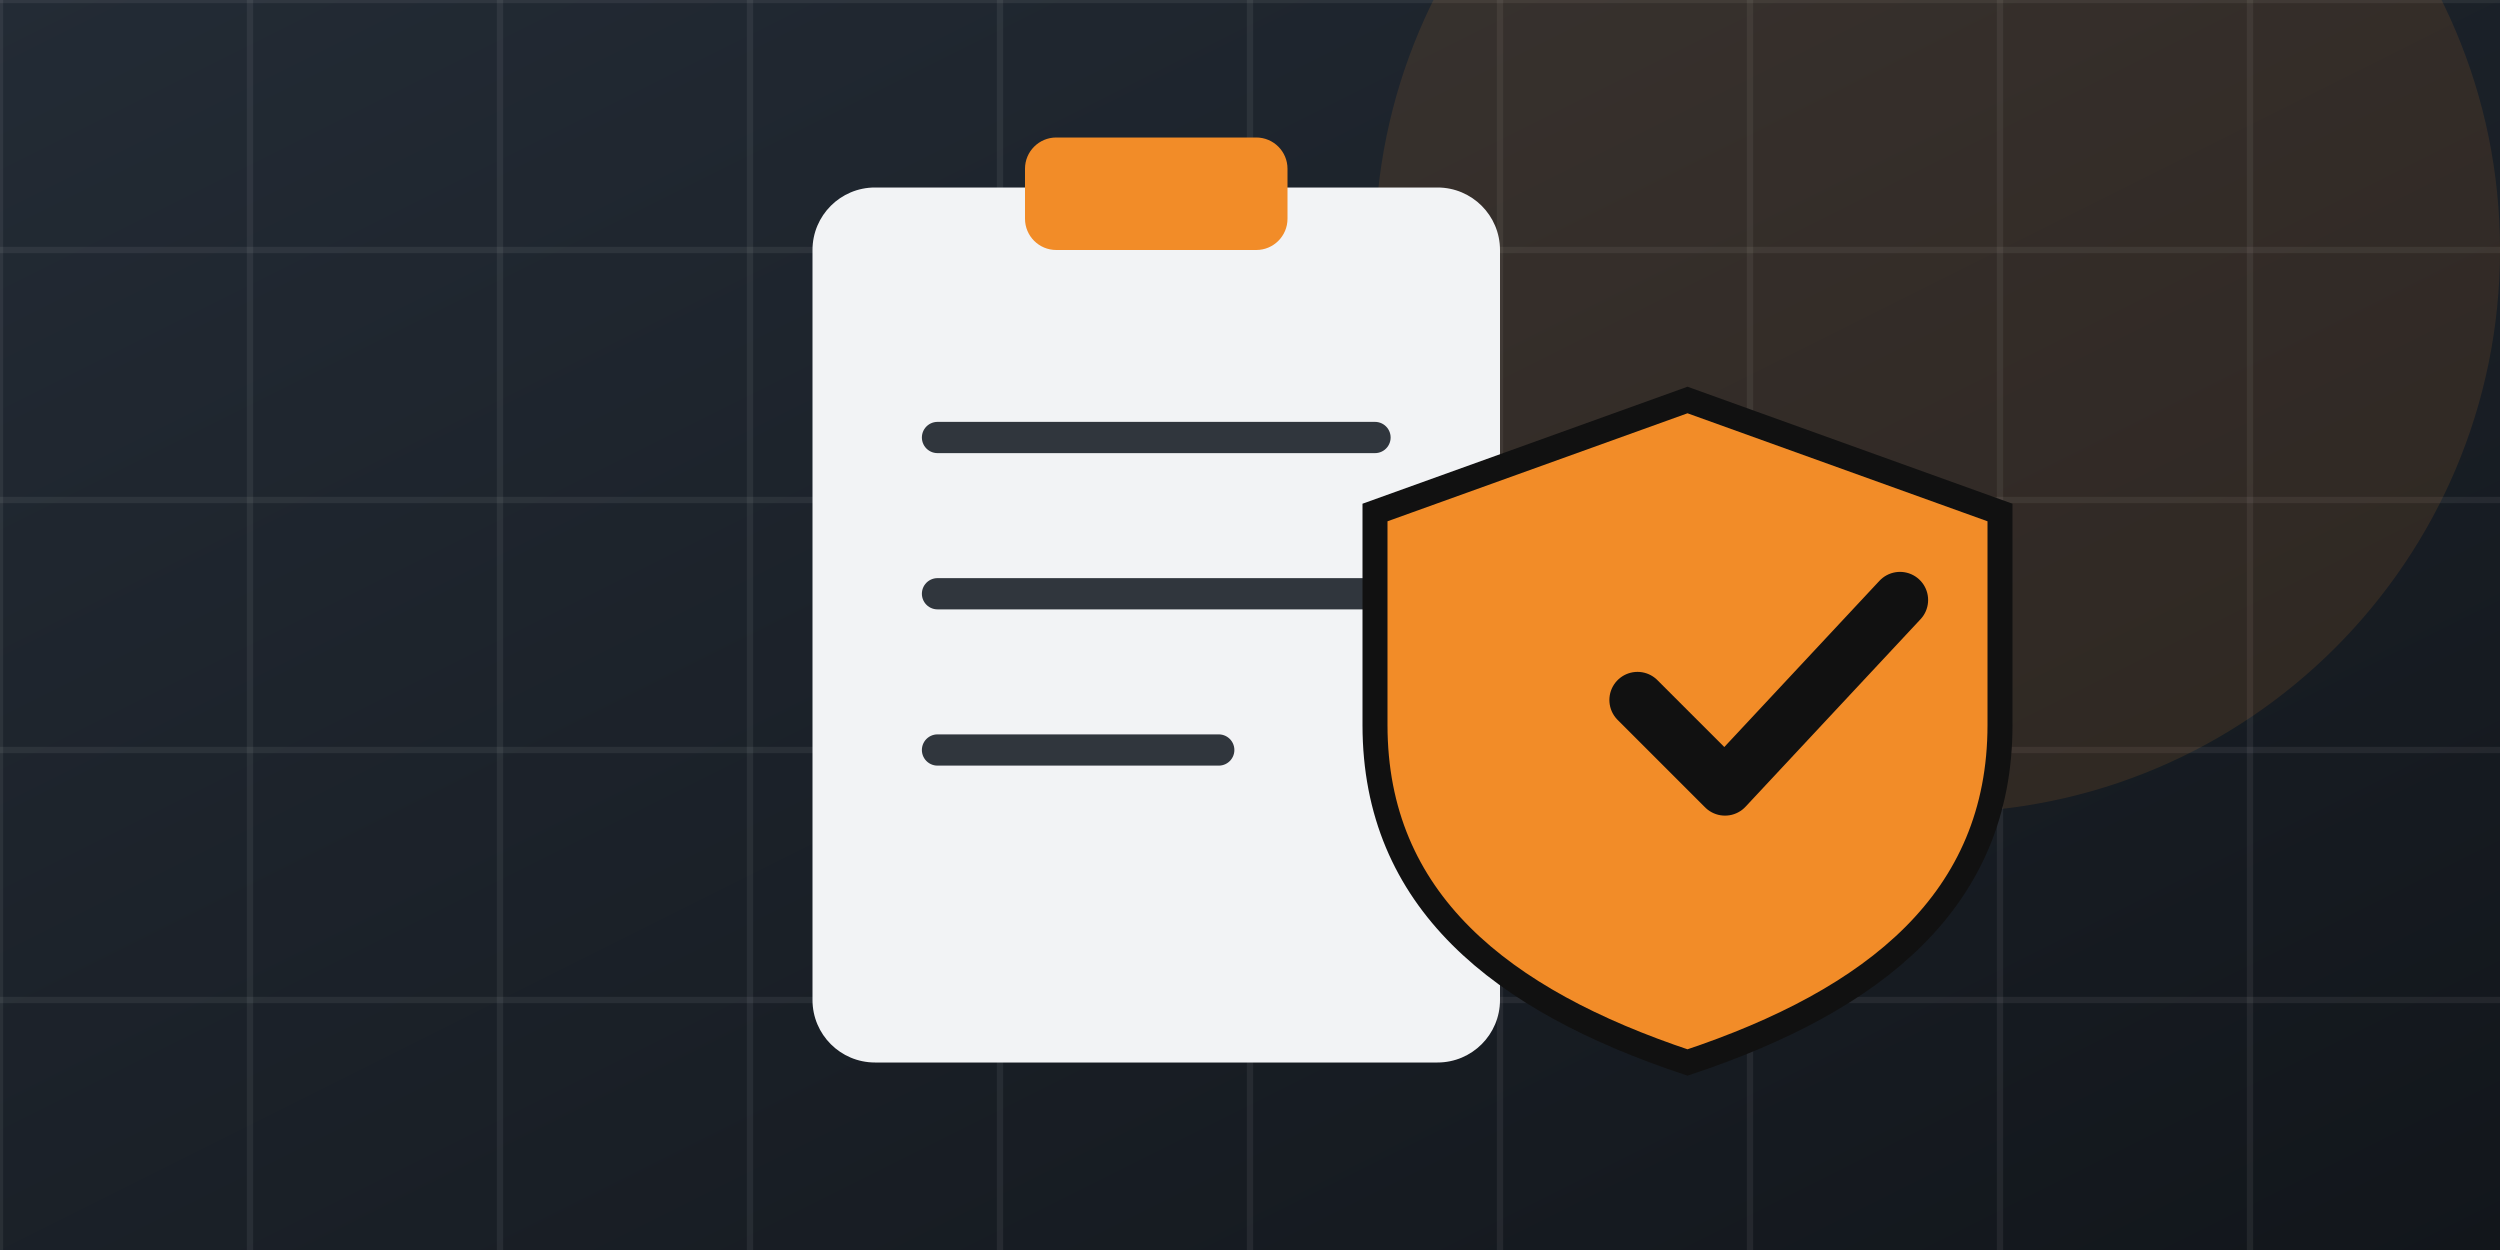
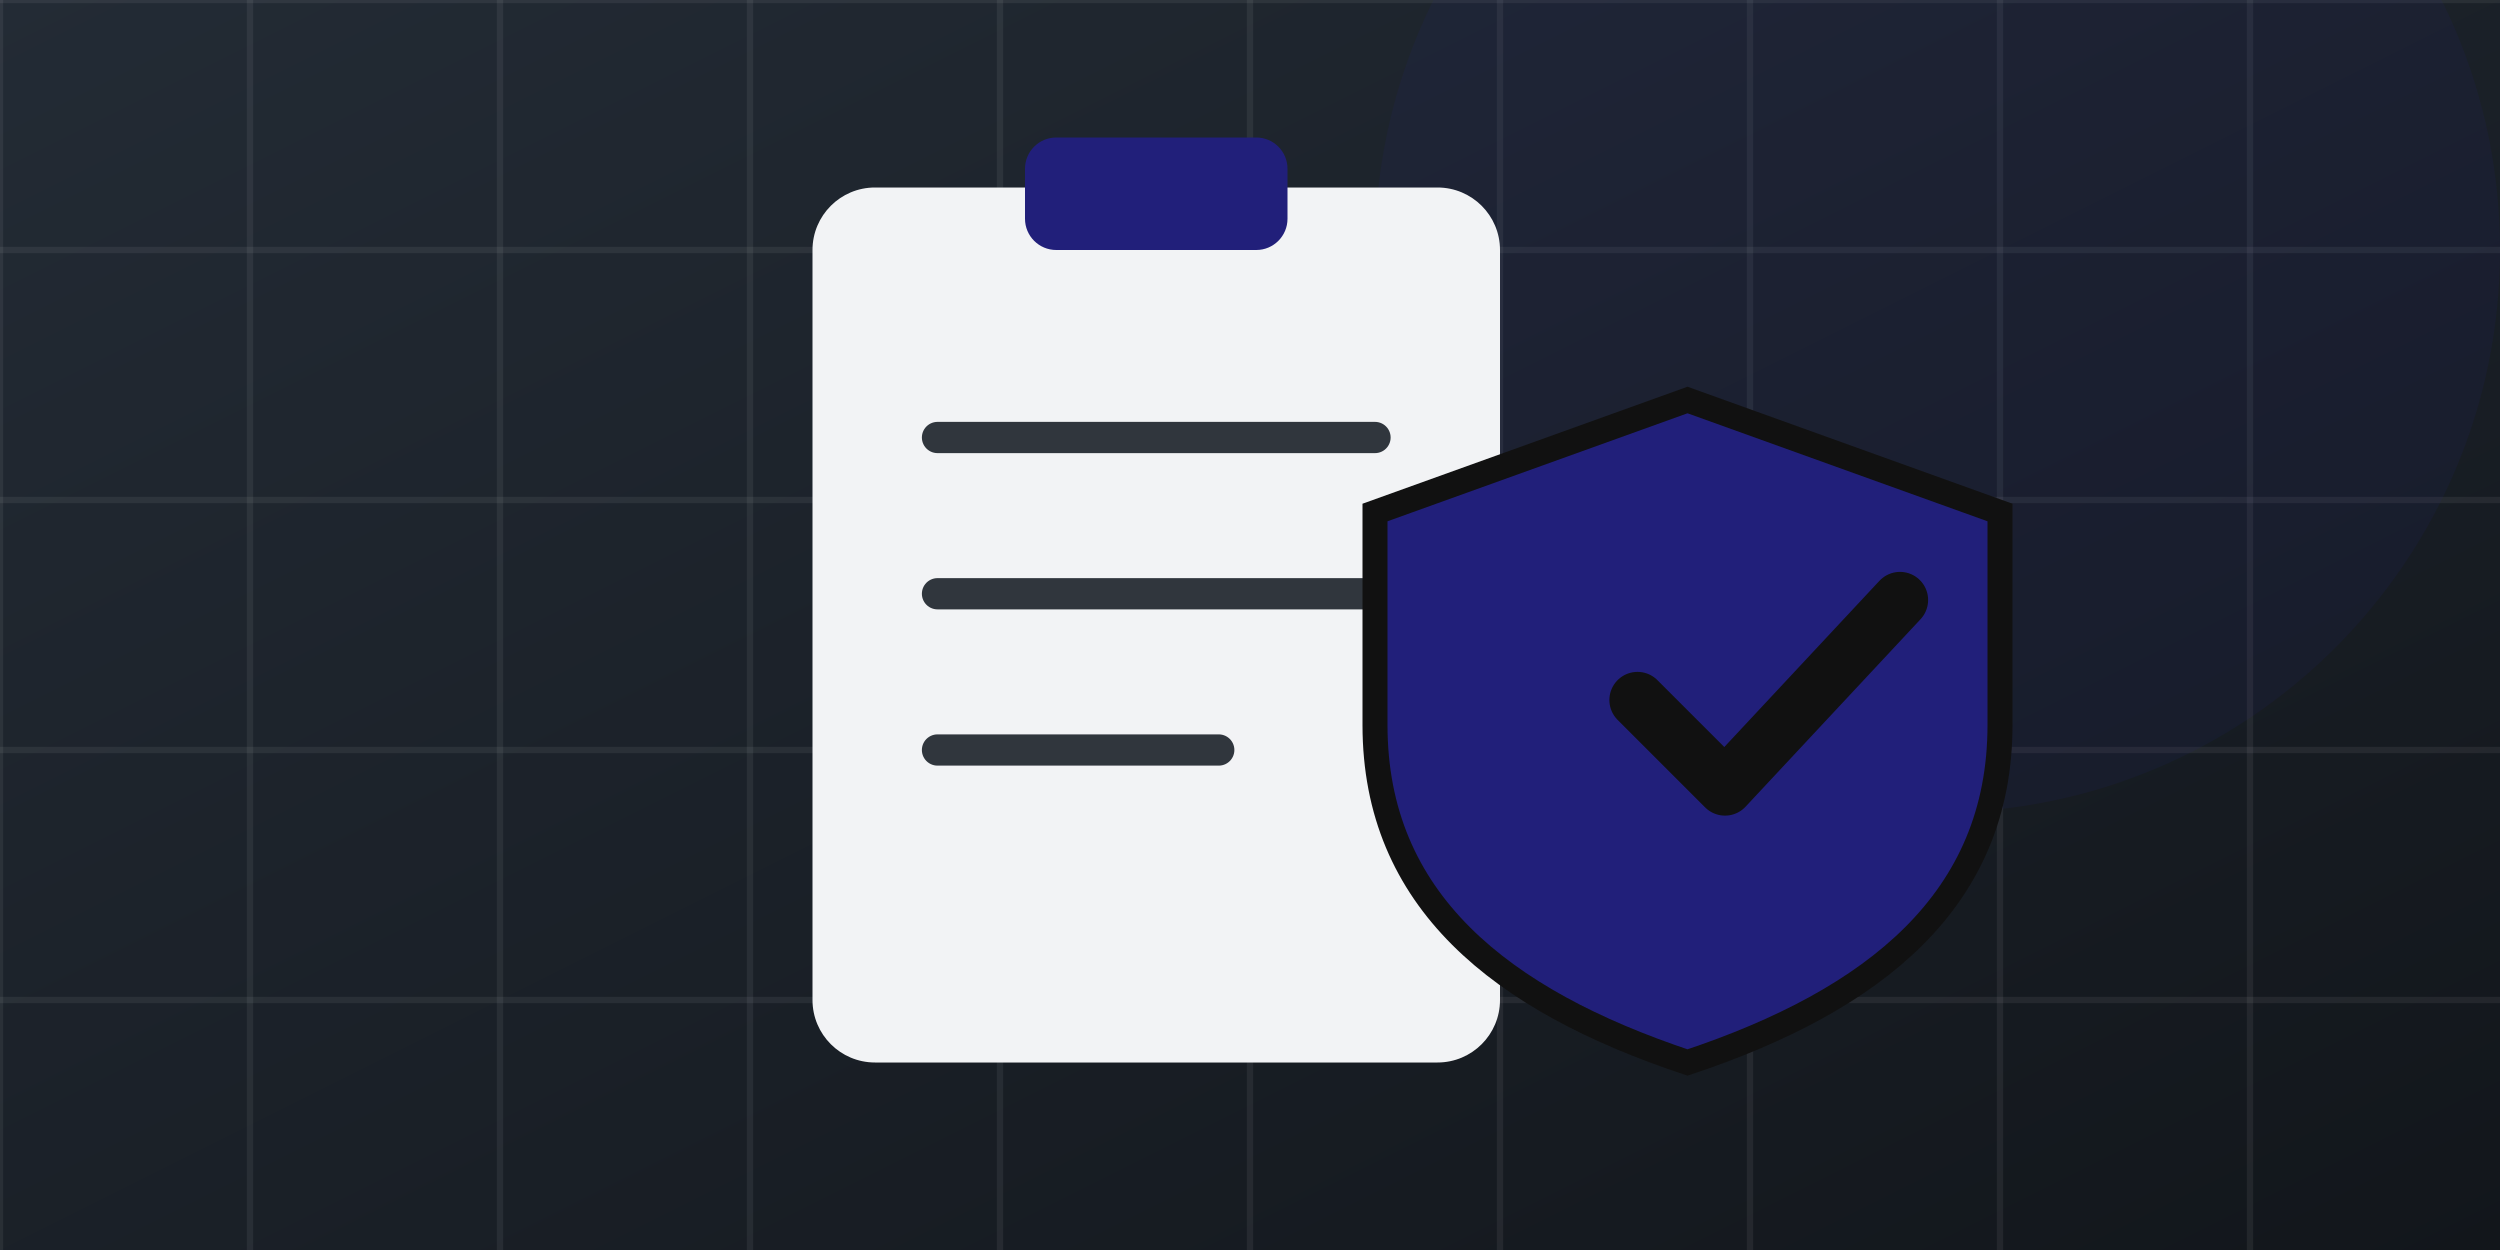
<svg xmlns="http://www.w3.org/2000/svg" viewBox="0 0 400 200" preserveAspectRatio="xMidYMid slice">
  <defs>
    <linearGradient id="g" x1="0" y1="0" x2="1" y2="1">
      <stop offset="0" stop-color="#232b35" />
      <stop offset="1" stop-color="#12161b" />
    </linearGradient>
  </defs>
  <rect width="400" height="200" fill="url(#g)" />
  <g stroke="#ffffff10">
    <path d="M0 0V200" />
    <path d="M40 0V200" />
    <path d="M80 0V200" />
    <path d="M120 0V200" />
    <path d="M160 0V200" />
    <path d="M200 0V200" />
    <path d="M240 0V200" />
    <path d="M280 0V200" />
    <path d="M320 0V200" />
    <path d="M360 0V200" />
    <path d="M0 0H400" />
    <path d="M0 40H400" />
    <path d="M0 80H400" />
    <path d="M0 120H400" />
    <path d="M0 160H400" />
  </g>
-   <circle cx="310" cy="40" r="90" fill="#F28C28" opacity=".12" />
+   <circle cx="310" cy="40" r="90" fill="#211F7A" opacity=".12" />
  <rect x="130" y="30" width="110" height="140" rx="10" fill="#F2F3F5" />
-   <rect x="164" y="22" width="42" height="18" rx="5" fill="#F28C28" />
+   <rect x="164" y="22" width="42" height="18" rx="5" fill="#211F7A" />
  <g stroke="#30363D" stroke-width="5" stroke-linecap="round">
    <path d="M150 70h70M150 95h70M150 120h45" />
  </g>
-   <path d="M280 70l50 18v34c0 28-20 44-50 54-30-10-50-26-50-54V88z" fill="#F28C28" stroke="#111" stroke-width="4" transform="translate(-10 -6)" />
+   <path d="M280 70l50 18v34c0 28-20 44-50 54-30-10-50-26-50-54V88z" fill="#211F7A" stroke="#111" stroke-width="4" transform="translate(-10 -6)" />
  <path d="M262 112l14 14 28-30" fill="none" stroke="#111" stroke-width="9" stroke-linecap="round" stroke-linejoin="round" />
</svg>
